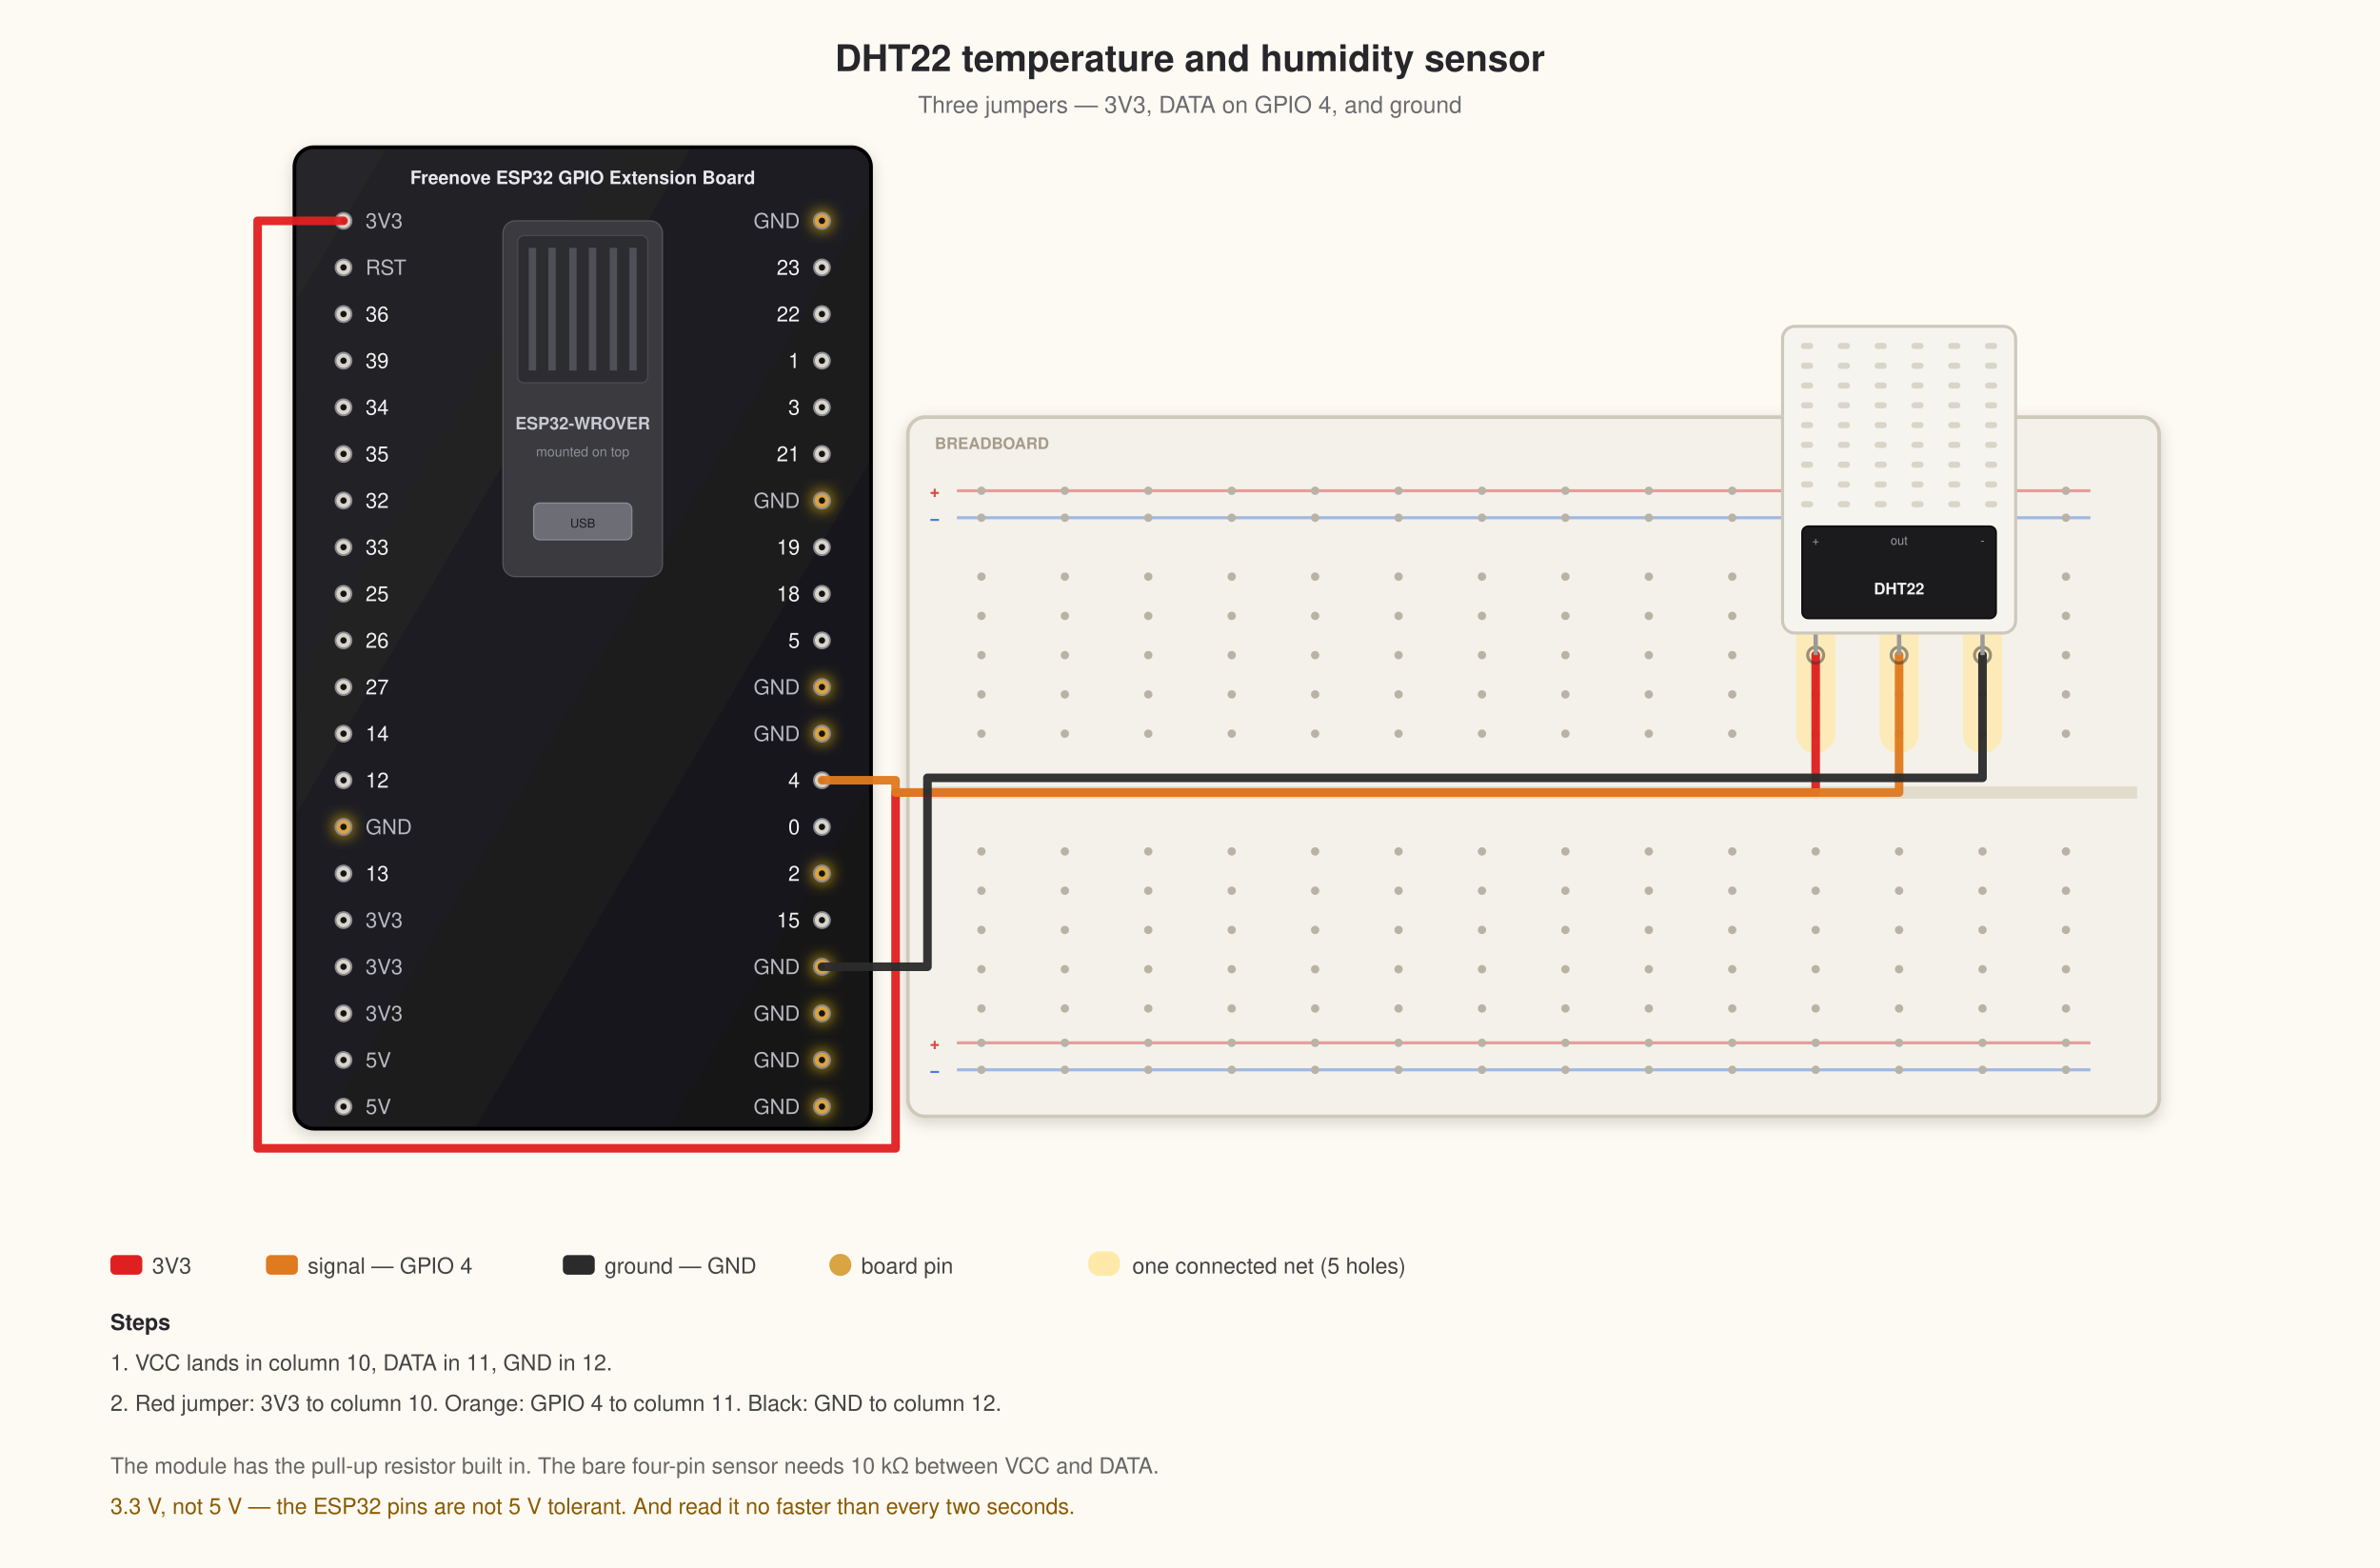
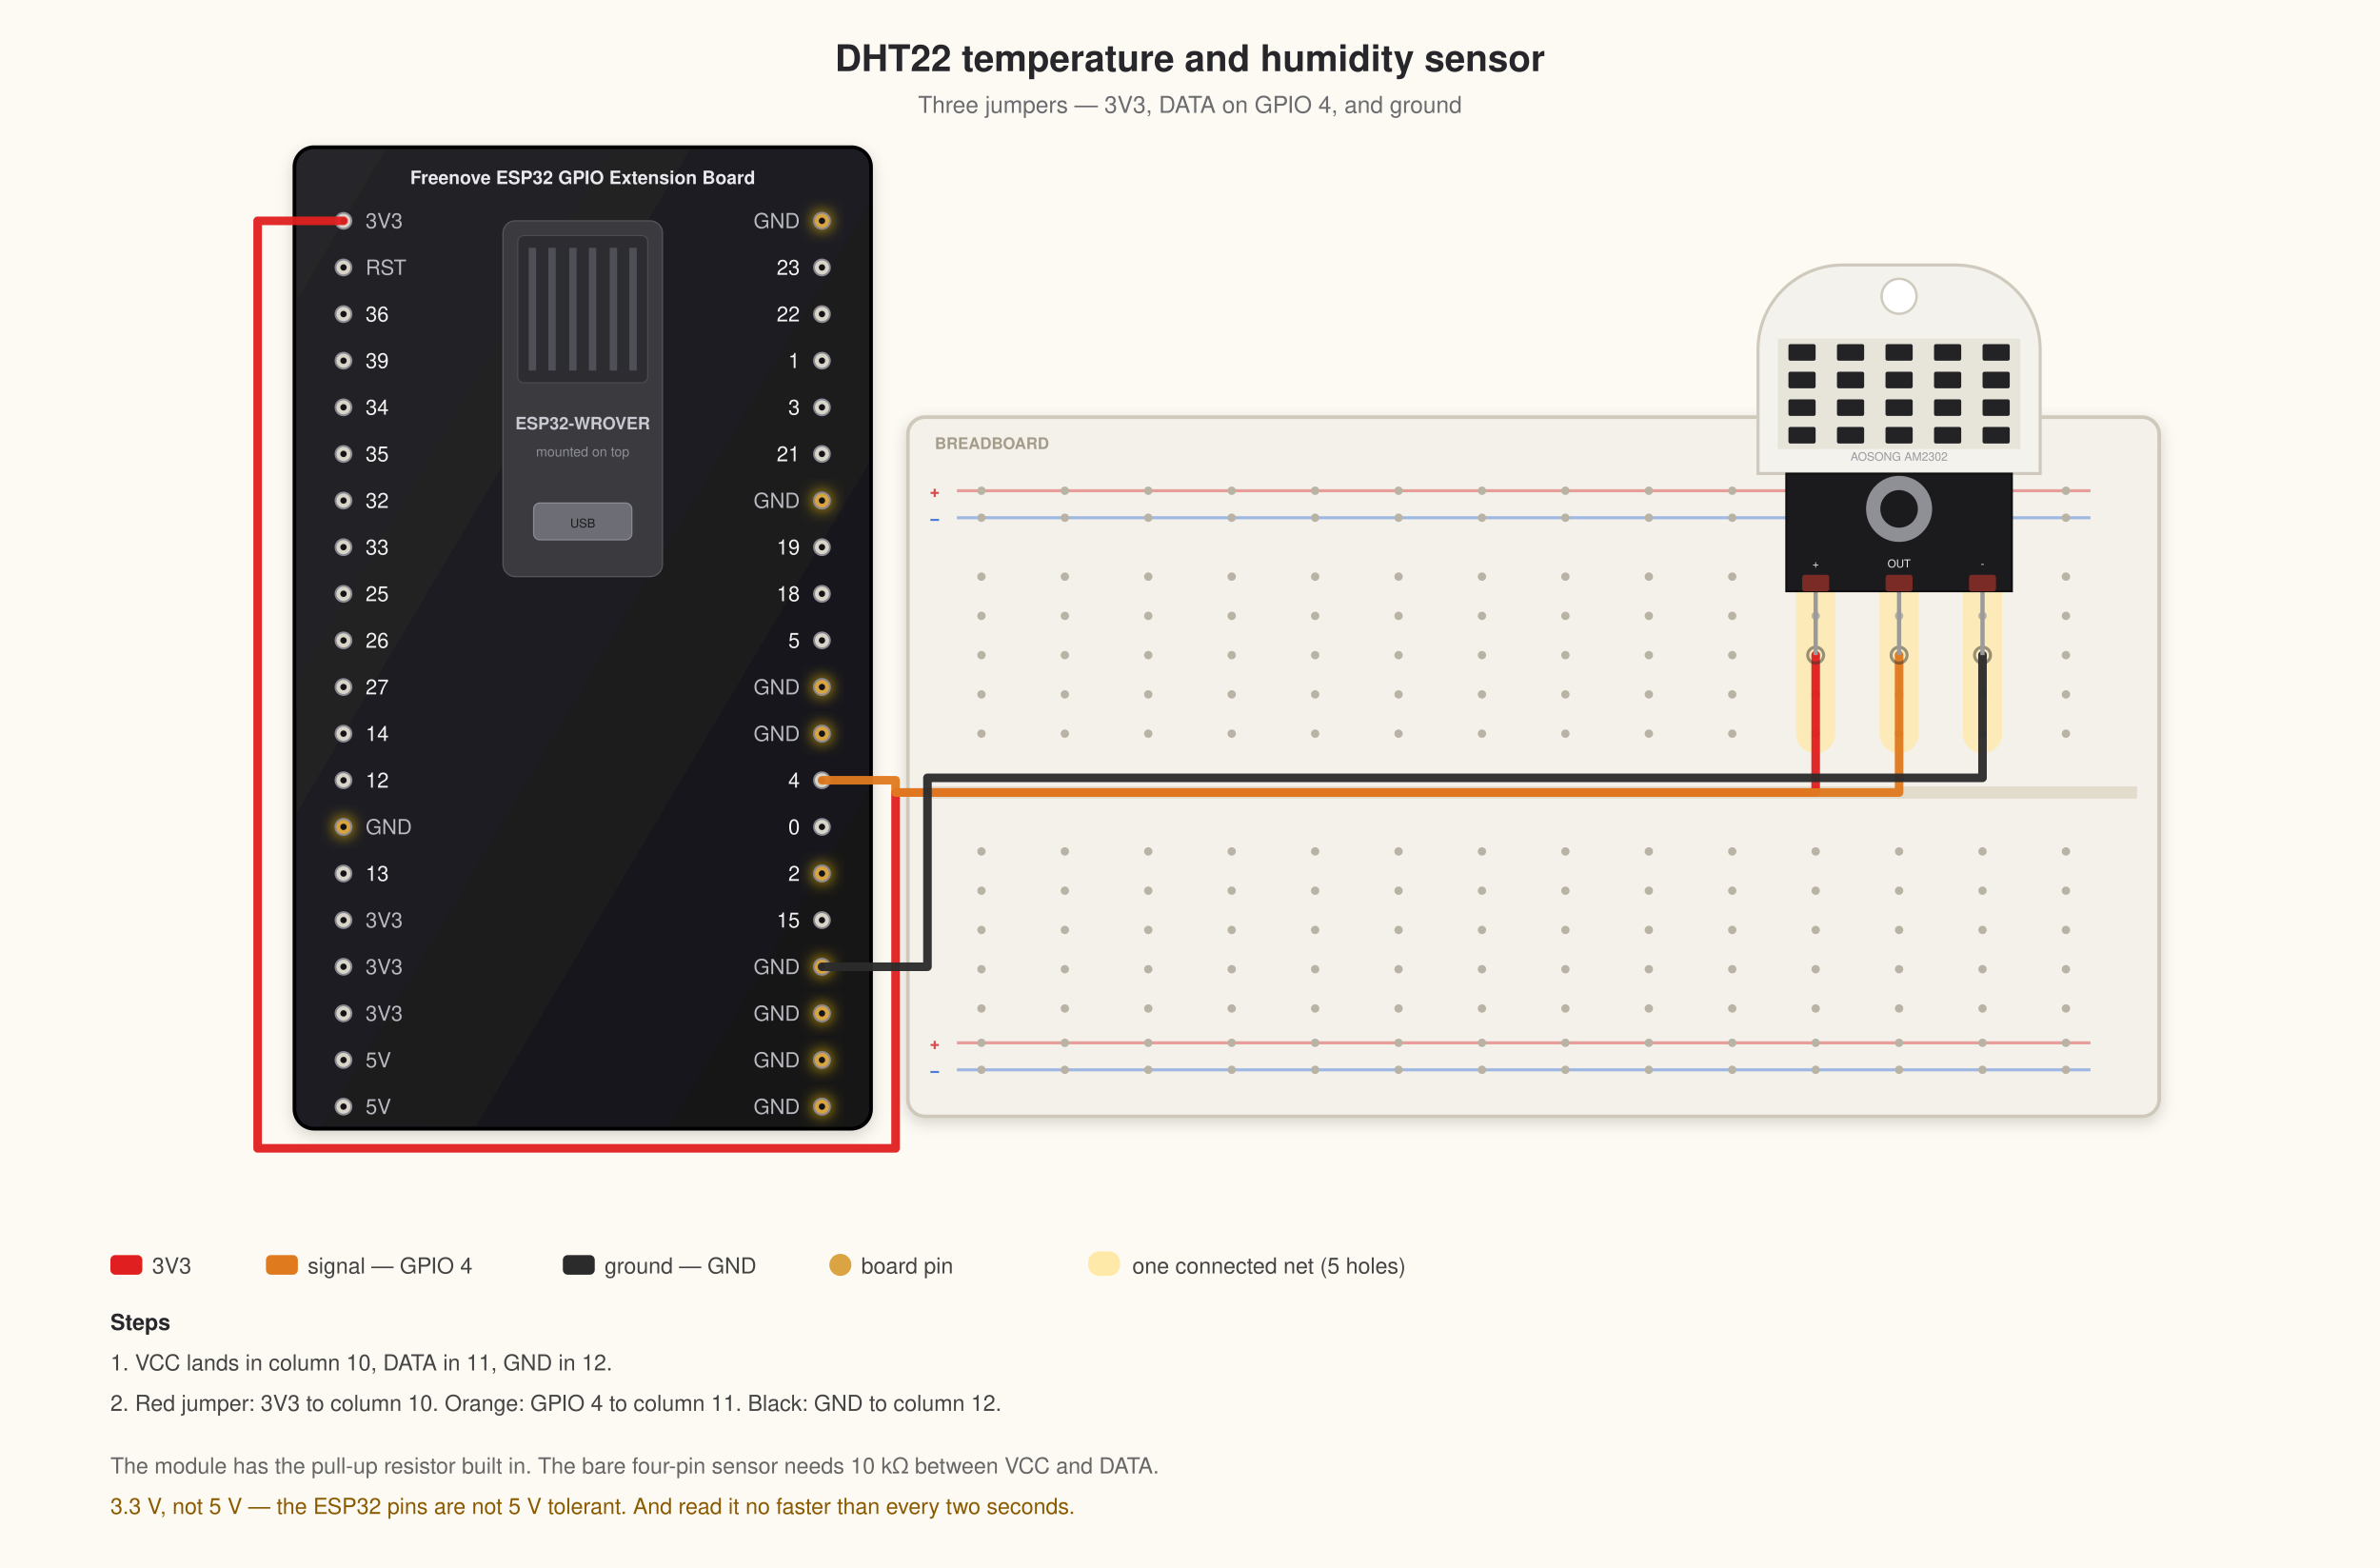
<svg xmlns="http://www.w3.org/2000/svg" width="1940" height="1278" viewBox="0 0 1940 1278" font-family="Helvetica Neue, Helvetica, Arial, sans-serif">
  <defs>
    <filter id="sh" x="-20%" y="-20%" width="140%" height="140%">
      <feDropShadow dx="0" dy="4" stdDeviation="6" flood-color="#000" flood-opacity="0.16" />
    </filter>
    <filter id="glow" x="-90%" y="-90%" width="280%" height="280%">
      <feDropShadow dx="0" dy="0" stdDeviation="6" flood-color="#ffcc00" flood-opacity="0.95" />
    </filter>
    <linearGradient id="pcbg" x1="0" y1="0" x2="1" y2="1">
      <stop offset="0" stop-color="#26262a" />
      <stop offset="1" stop-color="#131316" />
    </linearGradient>
  </defs>
  <rect width="1940" height="1278" fill="#fdfaf3" />
  <text x="970.0" y="58" font-size="30" font-weight="700" fill="#26262b" text-anchor="middle">DHT22 temperature and humidity sensor</text>
  <text x="970.0" y="92" font-size="19" fill="#6b6b70" text-anchor="middle">Three jumpers — 3V3, DATA on GPIO 4, and ground</text>
  <rect x="240" y="120" width="470" height="800" rx="16" fill="url(#pcbg)" stroke="#000" stroke-width="3" filter="url(#sh)" />
  <text x="475.0" y="150" font-size="15" font-weight="700" fill="#e8e8ee" text-anchor="middle">Freenove ESP32 GPIO Extension Board</text>
  <rect x="410" y="180" width="130" height="290" rx="10" fill="#3a3a3f" stroke="#55555c" />
  <rect x="422" y="192" width="106" height="120" rx="5" fill="#2c2c31" stroke="#4a4a52" />
  <path d="M434 202 v100" stroke="#4f4f58" stroke-width="6" />
  <path d="M450 202 v100" stroke="#4f4f58" stroke-width="6" />
  <path d="M467 202 v100" stroke="#4f4f58" stroke-width="6" />
  <path d="M483 202 v100" stroke="#4f4f58" stroke-width="6" />
  <path d="M500 202 v100" stroke="#4f4f58" stroke-width="6" />
  <path d="M516 202 v100" stroke="#4f4f58" stroke-width="6" />
  <text x="475.0" y="350" font-size="14" font-weight="700" fill="#c9c9d1" text-anchor="middle">ESP32-WROVER</text>
  <text x="475.0" y="372" font-size="11" fill="#8d8d97" text-anchor="middle">mounted on top</text>
  <rect x="435.0" y="410" width="80" height="30" rx="5" fill="#6d6d76" stroke="#8a8a94" />
  <text x="475.0" y="430" font-size="10" fill="#1b1b1d" text-anchor="middle">USB</text>
  <circle cx="280" cy="180" r="6.5" fill="#d9d4c8" stroke="#8a8a94" stroke-width="1.5" />
  <circle cx="280" cy="180" r="2.6" fill="#141418" />
  <text x="298" y="186" font-size="17" fill="#b9b9c2" text-anchor="start">3V3</text>
  <circle cx="280" cy="218" r="6.5" fill="#d9d4c8" stroke="#8a8a94" stroke-width="1.5" />
  <circle cx="280" cy="218" r="2.6" fill="#141418" />
  <text x="298" y="224" font-size="17" fill="#b9b9c2" text-anchor="start">RST</text>
  <circle cx="280" cy="256" r="6.5" fill="#d9d4c8" stroke="#8a8a94" stroke-width="1.5" />
  <circle cx="280" cy="256" r="2.6" fill="#141418" />
  <text x="298" y="262" font-size="17" fill="#f2f2f2" text-anchor="start">36</text>
  <circle cx="280" cy="294" r="6.5" fill="#d9d4c8" stroke="#8a8a94" stroke-width="1.5" />
  <circle cx="280" cy="294" r="2.6" fill="#141418" />
  <text x="298" y="300" font-size="17" fill="#f2f2f2" text-anchor="start">39</text>
  <circle cx="280" cy="332" r="6.5" fill="#d9d4c8" stroke="#8a8a94" stroke-width="1.5" />
  <circle cx="280" cy="332" r="2.6" fill="#141418" />
  <text x="298" y="338" font-size="17" fill="#f2f2f2" text-anchor="start">34</text>
  <circle cx="280" cy="370" r="6.5" fill="#d9d4c8" stroke="#8a8a94" stroke-width="1.5" />
  <circle cx="280" cy="370" r="2.6" fill="#141418" />
  <text x="298" y="376" font-size="17" fill="#f2f2f2" text-anchor="start">35</text>
  <circle cx="280" cy="408" r="6.5" fill="#d9d4c8" stroke="#8a8a94" stroke-width="1.5" />
  <circle cx="280" cy="408" r="2.6" fill="#141418" />
  <text x="298" y="414" font-size="17" fill="#f2f2f2" text-anchor="start">32</text>
  <circle cx="280" cy="446" r="6.5" fill="#d9d4c8" stroke="#8a8a94" stroke-width="1.5" />
  <circle cx="280" cy="446" r="2.6" fill="#141418" />
  <text x="298" y="452" font-size="17" fill="#f2f2f2" text-anchor="start">33</text>
  <circle cx="280" cy="484" r="6.5" fill="#d9d4c8" stroke="#8a8a94" stroke-width="1.5" />
  <circle cx="280" cy="484" r="2.6" fill="#141418" />
  <text x="298" y="490" font-size="17" fill="#f2f2f2" text-anchor="start">25</text>
  <circle cx="280" cy="522" r="6.5" fill="#d9d4c8" stroke="#8a8a94" stroke-width="1.5" />
  <circle cx="280" cy="522" r="2.6" fill="#141418" />
  <text x="298" y="528" font-size="17" fill="#f2f2f2" text-anchor="start">26</text>
  <circle cx="280" cy="560" r="6.5" fill="#d9d4c8" stroke="#8a8a94" stroke-width="1.5" />
  <circle cx="280" cy="560" r="2.6" fill="#141418" />
  <text x="298" y="566" font-size="17" fill="#f2f2f2" text-anchor="start">27</text>
  <circle cx="280" cy="598" r="6.5" fill="#d9d4c8" stroke="#8a8a94" stroke-width="1.5" />
  <circle cx="280" cy="598" r="2.6" fill="#141418" />
  <text x="298" y="604" font-size="17" fill="#f2f2f2" text-anchor="start">14</text>
  <circle cx="280" cy="636" r="6.5" fill="#d9d4c8" stroke="#8a8a94" stroke-width="1.5" />
  <circle cx="280" cy="636" r="2.6" fill="#141418" />
  <text x="298" y="642" font-size="17" fill="#f2f2f2" text-anchor="start">12</text>
  <circle cx="280" cy="674" r="6.5" fill="#d9a441" stroke="#8a8a94" stroke-width="1.5" filter="url(#glow)" />
  <circle cx="280" cy="674" r="2.6" fill="#141418" />
  <text x="298" y="680" font-size="17" fill="#b9b9c2" text-anchor="start">GND</text>
  <circle cx="280" cy="712" r="6.5" fill="#d9d4c8" stroke="#8a8a94" stroke-width="1.5" />
  <circle cx="280" cy="712" r="2.6" fill="#141418" />
  <text x="298" y="718" font-size="17" fill="#f2f2f2" text-anchor="start">13</text>
  <circle cx="280" cy="750" r="6.5" fill="#d9d4c8" stroke="#8a8a94" stroke-width="1.5" />
  <circle cx="280" cy="750" r="2.6" fill="#141418" />
  <text x="298" y="756" font-size="17" fill="#b9b9c2" text-anchor="start">3V3</text>
  <circle cx="280" cy="788" r="6.5" fill="#d9d4c8" stroke="#8a8a94" stroke-width="1.5" />
  <circle cx="280" cy="788" r="2.6" fill="#141418" />
  <text x="298" y="794" font-size="17" fill="#b9b9c2" text-anchor="start">3V3</text>
  <circle cx="280" cy="826" r="6.5" fill="#d9d4c8" stroke="#8a8a94" stroke-width="1.5" />
  <circle cx="280" cy="826" r="2.6" fill="#141418" />
  <text x="298" y="832" font-size="17" fill="#b9b9c2" text-anchor="start">3V3</text>
  <circle cx="280" cy="864" r="6.5" fill="#d9d4c8" stroke="#8a8a94" stroke-width="1.5" />
  <circle cx="280" cy="864" r="2.6" fill="#141418" />
  <text x="298" y="870" font-size="17" fill="#b9b9c2" text-anchor="start">5V</text>
  <circle cx="280" cy="902" r="6.5" fill="#d9d4c8" stroke="#8a8a94" stroke-width="1.5" />
  <circle cx="280" cy="902" r="2.6" fill="#141418" />
  <text x="298" y="908" font-size="17" fill="#b9b9c2" text-anchor="start">5V</text>
  <circle cx="670" cy="180" r="6.5" fill="#d9a441" stroke="#8a8a94" stroke-width="1.5" filter="url(#glow)" />
  <circle cx="670" cy="180" r="2.6" fill="#141418" />
  <text x="652" y="186" font-size="17" fill="#b9b9c2" text-anchor="end">GND</text>
  <circle cx="670" cy="218" r="6.5" fill="#d9d4c8" stroke="#8a8a94" stroke-width="1.5" />
  <circle cx="670" cy="218" r="2.6" fill="#141418" />
  <text x="652" y="224" font-size="17" fill="#f2f2f2" text-anchor="end">23</text>
  <circle cx="670" cy="256" r="6.5" fill="#d9d4c8" stroke="#8a8a94" stroke-width="1.5" />
  <circle cx="670" cy="256" r="2.6" fill="#141418" />
  <text x="652" y="262" font-size="17" fill="#f2f2f2" text-anchor="end">22</text>
  <circle cx="670" cy="294" r="6.5" fill="#d9d4c8" stroke="#8a8a94" stroke-width="1.5" />
  <circle cx="670" cy="294" r="2.6" fill="#141418" />
  <text x="652" y="300" font-size="17" fill="#f2f2f2" text-anchor="end">1</text>
  <circle cx="670" cy="332" r="6.5" fill="#d9d4c8" stroke="#8a8a94" stroke-width="1.5" />
  <circle cx="670" cy="332" r="2.6" fill="#141418" />
  <text x="652" y="338" font-size="17" fill="#f2f2f2" text-anchor="end">3</text>
  <circle cx="670" cy="370" r="6.5" fill="#d9d4c8" stroke="#8a8a94" stroke-width="1.5" />
  <circle cx="670" cy="370" r="2.6" fill="#141418" />
  <text x="652" y="376" font-size="17" fill="#f2f2f2" text-anchor="end">21</text>
  <circle cx="670" cy="408" r="6.5" fill="#d9a441" stroke="#8a8a94" stroke-width="1.5" filter="url(#glow)" />
  <circle cx="670" cy="408" r="2.6" fill="#141418" />
  <text x="652" y="414" font-size="17" fill="#b9b9c2" text-anchor="end">GND</text>
  <circle cx="670" cy="446" r="6.5" fill="#d9d4c8" stroke="#8a8a94" stroke-width="1.5" />
  <circle cx="670" cy="446" r="2.6" fill="#141418" />
  <text x="652" y="452" font-size="17" fill="#f2f2f2" text-anchor="end">19</text>
  <circle cx="670" cy="484" r="6.5" fill="#d9d4c8" stroke="#8a8a94" stroke-width="1.5" />
  <circle cx="670" cy="484" r="2.6" fill="#141418" />
  <text x="652" y="490" font-size="17" fill="#f2f2f2" text-anchor="end">18</text>
  <circle cx="670" cy="522" r="6.5" fill="#d9d4c8" stroke="#8a8a94" stroke-width="1.5" />
  <circle cx="670" cy="522" r="2.6" fill="#141418" />
  <text x="652" y="528" font-size="17" fill="#f2f2f2" text-anchor="end">5</text>
  <circle cx="670" cy="560" r="6.5" fill="#d9a441" stroke="#8a8a94" stroke-width="1.5" filter="url(#glow)" />
  <circle cx="670" cy="560" r="2.6" fill="#141418" />
  <text x="652" y="566" font-size="17" fill="#b9b9c2" text-anchor="end">GND</text>
  <circle cx="670" cy="598" r="6.5" fill="#d9a441" stroke="#8a8a94" stroke-width="1.5" filter="url(#glow)" />
  <circle cx="670" cy="598" r="2.6" fill="#141418" />
  <text x="652" y="604" font-size="17" fill="#b9b9c2" text-anchor="end">GND</text>
  <circle cx="670" cy="636" r="6.5" fill="#d9d4c8" stroke="#8a8a94" stroke-width="1.5" />
  <circle cx="670" cy="636" r="2.6" fill="#141418" />
  <text x="652" y="642" font-size="17" fill="#f2f2f2" text-anchor="end">4</text>
  <circle cx="670" cy="674" r="6.5" fill="#d9d4c8" stroke="#8a8a94" stroke-width="1.5" />
  <circle cx="670" cy="674" r="2.6" fill="#141418" />
  <text x="652" y="680" font-size="17" fill="#f2f2f2" text-anchor="end">0</text>
  <circle cx="670" cy="712" r="6.5" fill="#d9a441" stroke="#8a8a94" stroke-width="1.5" filter="url(#glow)" />
  <circle cx="670" cy="712" r="2.6" fill="#141418" />
  <text x="652" y="718" font-size="17" fill="#f2f2f2" text-anchor="end">2</text>
  <circle cx="670" cy="750" r="6.5" fill="#d9d4c8" stroke="#8a8a94" stroke-width="1.5" />
  <circle cx="670" cy="750" r="2.6" fill="#141418" />
  <text x="652" y="756" font-size="17" fill="#f2f2f2" text-anchor="end">15</text>
  <circle cx="670" cy="788" r="6.5" fill="#d9a441" stroke="#8a8a94" stroke-width="1.5" filter="url(#glow)" />
  <circle cx="670" cy="788" r="2.6" fill="#141418" />
  <text x="652" y="794" font-size="17" fill="#b9b9c2" text-anchor="end">GND</text>
  <circle cx="670" cy="826" r="6.5" fill="#d9a441" stroke="#8a8a94" stroke-width="1.5" filter="url(#glow)" />
  <circle cx="670" cy="826" r="2.6" fill="#141418" />
  <text x="652" y="832" font-size="17" fill="#b9b9c2" text-anchor="end">GND</text>
  <circle cx="670" cy="864" r="6.5" fill="#d9a441" stroke="#8a8a94" stroke-width="1.5" filter="url(#glow)" />
  <circle cx="670" cy="864" r="2.6" fill="#141418" />
  <text x="652" y="870" font-size="17" fill="#b9b9c2" text-anchor="end">GND</text>
  <circle cx="670" cy="902" r="6.5" fill="#d9a441" stroke="#8a8a94" stroke-width="1.5" filter="url(#glow)" />
  <circle cx="670" cy="902" r="2.6" fill="#141418" />
  <text x="652" y="908" font-size="17" fill="#b9b9c2" text-anchor="end">GND</text>
  <rect x="740" y="340" width="1020" height="570" rx="14" fill="#f4f1ea" stroke="#cfc9bb" stroke-width="3" filter="url(#sh)" />
  <text x="762" y="366" font-size="13" font-weight="700" fill="#a49c8a">BREADBOARD</text>
  <line x1="758" y1="646" x2="1742" y2="646" stroke="#e2dccd" stroke-width="10" />
  <line x1="780" y1="400" x2="1704" y2="400" stroke="#d94a4a" stroke-width="2.5" opacity="0.5" />
  <text x="766" y="405" font-size="14" font-weight="700" fill="#d94a4a" text-anchor="end">+</text>
  <circle cx="800" cy="400" r="3.4" fill="#b9b3a6" />
  <circle cx="868" cy="400" r="3.4" fill="#b9b3a6" />
  <circle cx="936" cy="400" r="3.4" fill="#b9b3a6" />
  <circle cx="1004" cy="400" r="3.4" fill="#b9b3a6" />
  <circle cx="1072" cy="400" r="3.4" fill="#b9b3a6" />
  <circle cx="1140" cy="400" r="3.4" fill="#b9b3a6" />
  <circle cx="1208" cy="400" r="3.4" fill="#b9b3a6" />
  <circle cx="1276" cy="400" r="3.4" fill="#b9b3a6" />
  <circle cx="1344" cy="400" r="3.4" fill="#b9b3a6" />
  <circle cx="1412" cy="400" r="3.4" fill="#b9b3a6" />
  <circle cx="1480" cy="400" r="3.4" fill="#b9b3a6" />
  <circle cx="1548" cy="400" r="3.4" fill="#b9b3a6" />
  <circle cx="1616" cy="400" r="3.4" fill="#b9b3a6" />
  <circle cx="1684" cy="400" r="3.4" fill="#b9b3a6" />
  <line x1="780" y1="422" x2="1704" y2="422" stroke="#4a7fd9" stroke-width="2.5" opacity="0.5" />
  <text x="766" y="427" font-size="14" font-weight="700" fill="#4a7fd9" text-anchor="end">−</text>
  <circle cx="800" cy="422" r="3.4" fill="#b9b3a6" />
  <circle cx="868" cy="422" r="3.4" fill="#b9b3a6" />
  <circle cx="936" cy="422" r="3.4" fill="#b9b3a6" />
  <circle cx="1004" cy="422" r="3.4" fill="#b9b3a6" />
  <circle cx="1072" cy="422" r="3.4" fill="#b9b3a6" />
  <circle cx="1140" cy="422" r="3.4" fill="#b9b3a6" />
  <circle cx="1208" cy="422" r="3.4" fill="#b9b3a6" />
  <circle cx="1276" cy="422" r="3.4" fill="#b9b3a6" />
  <circle cx="1344" cy="422" r="3.4" fill="#b9b3a6" />
  <circle cx="1412" cy="422" r="3.4" fill="#b9b3a6" />
  <circle cx="1480" cy="422" r="3.4" fill="#b9b3a6" />
  <circle cx="1548" cy="422" r="3.4" fill="#b9b3a6" />
  <circle cx="1616" cy="422" r="3.4" fill="#b9b3a6" />
  <circle cx="1684" cy="422" r="3.4" fill="#b9b3a6" />
  <line x1="780" y1="850" x2="1704" y2="850" stroke="#d94a4a" stroke-width="2.5" opacity="0.5" />
  <text x="766" y="855" font-size="14" font-weight="700" fill="#d94a4a" text-anchor="end">+</text>
  <circle cx="800" cy="850" r="3.4" fill="#b9b3a6" />
  <circle cx="868" cy="850" r="3.4" fill="#b9b3a6" />
  <circle cx="936" cy="850" r="3.4" fill="#b9b3a6" />
  <circle cx="1004" cy="850" r="3.4" fill="#b9b3a6" />
  <circle cx="1072" cy="850" r="3.4" fill="#b9b3a6" />
  <circle cx="1140" cy="850" r="3.4" fill="#b9b3a6" />
  <circle cx="1208" cy="850" r="3.4" fill="#b9b3a6" />
  <circle cx="1276" cy="850" r="3.4" fill="#b9b3a6" />
  <circle cx="1344" cy="850" r="3.4" fill="#b9b3a6" />
  <circle cx="1412" cy="850" r="3.4" fill="#b9b3a6" />
  <circle cx="1480" cy="850" r="3.4" fill="#b9b3a6" />
  <circle cx="1548" cy="850" r="3.4" fill="#b9b3a6" />
  <circle cx="1616" cy="850" r="3.4" fill="#b9b3a6" />
  <circle cx="1684" cy="850" r="3.4" fill="#b9b3a6" />
  <line x1="780" y1="872" x2="1704" y2="872" stroke="#4a7fd9" stroke-width="2.5" opacity="0.5" />
  <text x="766" y="877" font-size="14" font-weight="700" fill="#4a7fd9" text-anchor="end">−</text>
  <circle cx="800" cy="872" r="3.4" fill="#b9b3a6" />
  <circle cx="868" cy="872" r="3.4" fill="#b9b3a6" />
  <circle cx="936" cy="872" r="3.4" fill="#b9b3a6" />
  <circle cx="1004" cy="872" r="3.4" fill="#b9b3a6" />
  <circle cx="1072" cy="872" r="3.4" fill="#b9b3a6" />
  <circle cx="1140" cy="872" r="3.4" fill="#b9b3a6" />
  <circle cx="1208" cy="872" r="3.4" fill="#b9b3a6" />
  <circle cx="1276" cy="872" r="3.4" fill="#b9b3a6" />
  <circle cx="1344" cy="872" r="3.4" fill="#b9b3a6" />
  <circle cx="1412" cy="872" r="3.4" fill="#b9b3a6" />
  <circle cx="1480" cy="872" r="3.4" fill="#b9b3a6" />
  <circle cx="1548" cy="872" r="3.4" fill="#b9b3a6" />
  <circle cx="1616" cy="872" r="3.4" fill="#b9b3a6" />
  <circle cx="1684" cy="872" r="3.4" fill="#b9b3a6" />
  <circle cx="800" cy="470" r="3.4" fill="#b9b3a6" />
  <circle cx="868" cy="470" r="3.4" fill="#b9b3a6" />
  <circle cx="936" cy="470" r="3.4" fill="#b9b3a6" />
  <circle cx="1004" cy="470" r="3.4" fill="#b9b3a6" />
  <circle cx="1072" cy="470" r="3.4" fill="#b9b3a6" />
  <circle cx="1140" cy="470" r="3.4" fill="#b9b3a6" />
  <circle cx="1208" cy="470" r="3.4" fill="#b9b3a6" />
  <circle cx="1276" cy="470" r="3.4" fill="#b9b3a6" />
  <circle cx="1344" cy="470" r="3.4" fill="#b9b3a6" />
  <circle cx="1412" cy="470" r="3.4" fill="#b9b3a6" />
  <circle cx="1480" cy="470" r="3.4" fill="#b9b3a6" />
  <circle cx="1548" cy="470" r="3.4" fill="#b9b3a6" />
  <circle cx="1616" cy="470" r="3.4" fill="#b9b3a6" />
  <circle cx="1684" cy="470" r="3.4" fill="#b9b3a6" />
  <circle cx="800" cy="502" r="3.4" fill="#b9b3a6" />
  <circle cx="868" cy="502" r="3.4" fill="#b9b3a6" />
  <circle cx="936" cy="502" r="3.4" fill="#b9b3a6" />
  <circle cx="1004" cy="502" r="3.4" fill="#b9b3a6" />
  <circle cx="1072" cy="502" r="3.4" fill="#b9b3a6" />
  <circle cx="1140" cy="502" r="3.4" fill="#b9b3a6" />
  <circle cx="1208" cy="502" r="3.4" fill="#b9b3a6" />
  <circle cx="1276" cy="502" r="3.4" fill="#b9b3a6" />
  <circle cx="1344" cy="502" r="3.4" fill="#b9b3a6" />
  <circle cx="1412" cy="502" r="3.4" fill="#b9b3a6" />
  <circle cx="1480" cy="502" r="3.4" fill="#b9b3a6" />
  <circle cx="1548" cy="502" r="3.4" fill="#b9b3a6" />
  <circle cx="1616" cy="502" r="3.4" fill="#b9b3a6" />
  <circle cx="1684" cy="502" r="3.4" fill="#b9b3a6" />
  <circle cx="800" cy="534" r="3.4" fill="#b9b3a6" />
  <circle cx="868" cy="534" r="3.4" fill="#b9b3a6" />
  <circle cx="936" cy="534" r="3.4" fill="#b9b3a6" />
  <circle cx="1004" cy="534" r="3.4" fill="#b9b3a6" />
  <circle cx="1072" cy="534" r="3.4" fill="#b9b3a6" />
  <circle cx="1140" cy="534" r="3.4" fill="#b9b3a6" />
  <circle cx="1208" cy="534" r="3.4" fill="#b9b3a6" />
  <circle cx="1276" cy="534" r="3.4" fill="#b9b3a6" />
  <circle cx="1344" cy="534" r="3.4" fill="#b9b3a6" />
  <circle cx="1412" cy="534" r="3.4" fill="#b9b3a6" />
  <circle cx="1480" cy="534" r="3.4" fill="#b9b3a6" />
  <circle cx="1548" cy="534" r="3.4" fill="#b9b3a6" />
  <circle cx="1616" cy="534" r="3.4" fill="#b9b3a6" />
  <circle cx="1684" cy="534" r="3.4" fill="#b9b3a6" />
  <circle cx="800" cy="566" r="3.4" fill="#b9b3a6" />
  <circle cx="868" cy="566" r="3.4" fill="#b9b3a6" />
  <circle cx="936" cy="566" r="3.4" fill="#b9b3a6" />
  <circle cx="1004" cy="566" r="3.4" fill="#b9b3a6" />
  <circle cx="1072" cy="566" r="3.4" fill="#b9b3a6" />
  <circle cx="1140" cy="566" r="3.4" fill="#b9b3a6" />
  <circle cx="1208" cy="566" r="3.4" fill="#b9b3a6" />
  <circle cx="1276" cy="566" r="3.4" fill="#b9b3a6" />
  <circle cx="1344" cy="566" r="3.4" fill="#b9b3a6" />
  <circle cx="1412" cy="566" r="3.4" fill="#b9b3a6" />
  <circle cx="1480" cy="566" r="3.4" fill="#b9b3a6" />
  <circle cx="1548" cy="566" r="3.4" fill="#b9b3a6" />
  <circle cx="1616" cy="566" r="3.4" fill="#b9b3a6" />
  <circle cx="1684" cy="566" r="3.4" fill="#b9b3a6" />
  <circle cx="800" cy="598" r="3.4" fill="#b9b3a6" />
  <circle cx="868" cy="598" r="3.4" fill="#b9b3a6" />
  <circle cx="936" cy="598" r="3.4" fill="#b9b3a6" />
  <circle cx="1004" cy="598" r="3.4" fill="#b9b3a6" />
  <circle cx="1072" cy="598" r="3.4" fill="#b9b3a6" />
  <circle cx="1140" cy="598" r="3.4" fill="#b9b3a6" />
  <circle cx="1208" cy="598" r="3.4" fill="#b9b3a6" />
  <circle cx="1276" cy="598" r="3.4" fill="#b9b3a6" />
  <circle cx="1344" cy="598" r="3.4" fill="#b9b3a6" />
  <circle cx="1412" cy="598" r="3.4" fill="#b9b3a6" />
  <circle cx="1480" cy="598" r="3.4" fill="#b9b3a6" />
  <circle cx="1548" cy="598" r="3.4" fill="#b9b3a6" />
  <circle cx="1616" cy="598" r="3.4" fill="#b9b3a6" />
  <circle cx="1684" cy="598" r="3.4" fill="#b9b3a6" />
  <circle cx="800" cy="694" r="3.4" fill="#b9b3a6" />
  <circle cx="868" cy="694" r="3.4" fill="#b9b3a6" />
  <circle cx="936" cy="694" r="3.4" fill="#b9b3a6" />
  <circle cx="1004" cy="694" r="3.4" fill="#b9b3a6" />
  <circle cx="1072" cy="694" r="3.4" fill="#b9b3a6" />
  <circle cx="1140" cy="694" r="3.4" fill="#b9b3a6" />
  <circle cx="1208" cy="694" r="3.4" fill="#b9b3a6" />
  <circle cx="1276" cy="694" r="3.4" fill="#b9b3a6" />
  <circle cx="1344" cy="694" r="3.4" fill="#b9b3a6" />
  <circle cx="1412" cy="694" r="3.4" fill="#b9b3a6" />
  <circle cx="1480" cy="694" r="3.4" fill="#b9b3a6" />
  <circle cx="1548" cy="694" r="3.4" fill="#b9b3a6" />
  <circle cx="1616" cy="694" r="3.4" fill="#b9b3a6" />
  <circle cx="1684" cy="694" r="3.4" fill="#b9b3a6" />
  <circle cx="800" cy="726" r="3.4" fill="#b9b3a6" />
  <circle cx="868" cy="726" r="3.4" fill="#b9b3a6" />
  <circle cx="936" cy="726" r="3.4" fill="#b9b3a6" />
  <circle cx="1004" cy="726" r="3.4" fill="#b9b3a6" />
  <circle cx="1072" cy="726" r="3.4" fill="#b9b3a6" />
  <circle cx="1140" cy="726" r="3.4" fill="#b9b3a6" />
  <circle cx="1208" cy="726" r="3.4" fill="#b9b3a6" />
  <circle cx="1276" cy="726" r="3.4" fill="#b9b3a6" />
  <circle cx="1344" cy="726" r="3.4" fill="#b9b3a6" />
  <circle cx="1412" cy="726" r="3.4" fill="#b9b3a6" />
  <circle cx="1480" cy="726" r="3.4" fill="#b9b3a6" />
  <circle cx="1548" cy="726" r="3.4" fill="#b9b3a6" />
  <circle cx="1616" cy="726" r="3.4" fill="#b9b3a6" />
  <circle cx="1684" cy="726" r="3.4" fill="#b9b3a6" />
  <circle cx="800" cy="758" r="3.4" fill="#b9b3a6" />
  <circle cx="868" cy="758" r="3.4" fill="#b9b3a6" />
  <circle cx="936" cy="758" r="3.4" fill="#b9b3a6" />
  <circle cx="1004" cy="758" r="3.4" fill="#b9b3a6" />
  <circle cx="1072" cy="758" r="3.4" fill="#b9b3a6" />
  <circle cx="1140" cy="758" r="3.4" fill="#b9b3a6" />
  <circle cx="1208" cy="758" r="3.4" fill="#b9b3a6" />
  <circle cx="1276" cy="758" r="3.4" fill="#b9b3a6" />
  <circle cx="1344" cy="758" r="3.4" fill="#b9b3a6" />
  <circle cx="1412" cy="758" r="3.4" fill="#b9b3a6" />
  <circle cx="1480" cy="758" r="3.4" fill="#b9b3a6" />
  <circle cx="1548" cy="758" r="3.4" fill="#b9b3a6" />
  <circle cx="1616" cy="758" r="3.4" fill="#b9b3a6" />
  <circle cx="1684" cy="758" r="3.4" fill="#b9b3a6" />
  <circle cx="800" cy="790" r="3.4" fill="#b9b3a6" />
  <circle cx="868" cy="790" r="3.4" fill="#b9b3a6" />
  <circle cx="936" cy="790" r="3.4" fill="#b9b3a6" />
  <circle cx="1004" cy="790" r="3.4" fill="#b9b3a6" />
  <circle cx="1072" cy="790" r="3.4" fill="#b9b3a6" />
  <circle cx="1140" cy="790" r="3.4" fill="#b9b3a6" />
  <circle cx="1208" cy="790" r="3.4" fill="#b9b3a6" />
  <circle cx="1276" cy="790" r="3.4" fill="#b9b3a6" />
  <circle cx="1344" cy="790" r="3.4" fill="#b9b3a6" />
  <circle cx="1412" cy="790" r="3.4" fill="#b9b3a6" />
  <circle cx="1480" cy="790" r="3.4" fill="#b9b3a6" />
  <circle cx="1548" cy="790" r="3.4" fill="#b9b3a6" />
  <circle cx="1616" cy="790" r="3.4" fill="#b9b3a6" />
  <circle cx="1684" cy="790" r="3.4" fill="#b9b3a6" />
  <circle cx="800" cy="822" r="3.4" fill="#b9b3a6" />
  <circle cx="868" cy="822" r="3.4" fill="#b9b3a6" />
  <circle cx="936" cy="822" r="3.4" fill="#b9b3a6" />
  <circle cx="1004" cy="822" r="3.4" fill="#b9b3a6" />
  <circle cx="1072" cy="822" r="3.4" fill="#b9b3a6" />
  <circle cx="1140" cy="822" r="3.4" fill="#b9b3a6" />
  <circle cx="1208" cy="822" r="3.4" fill="#b9b3a6" />
  <circle cx="1276" cy="822" r="3.4" fill="#b9b3a6" />
  <circle cx="1344" cy="822" r="3.4" fill="#b9b3a6" />
  <circle cx="1412" cy="822" r="3.4" fill="#b9b3a6" />
  <circle cx="1480" cy="822" r="3.4" fill="#b9b3a6" />
  <circle cx="1548" cy="822" r="3.4" fill="#b9b3a6" />
  <circle cx="1616" cy="822" r="3.4" fill="#b9b3a6" />
  <circle cx="1684" cy="822" r="3.4" fill="#b9b3a6" />
  <rect x="1464" y="454" width="32" height="160" rx="16" fill="#ffe9a8" opacity="0.75" />
  <circle cx="1480" cy="470" r="3.4" fill="#b9b3a6" />
  <circle cx="1480" cy="502" r="3.4" fill="#b9b3a6" />
  <circle cx="1480" cy="534" r="3.4" fill="#b9b3a6" />
  <circle cx="1480" cy="566" r="3.4" fill="#b9b3a6" />
  <circle cx="1480" cy="598" r="3.4" fill="#b9b3a6" />
  <line x1="1480" y1="470" x2="1480" y2="598" stroke="#e0b64a" stroke-width="2" opacity="0.85" />
  <rect x="1532" y="454" width="32" height="160" rx="16" fill="#ffe9a8" opacity="0.75" />
  <circle cx="1548" cy="470" r="3.4" fill="#b9b3a6" />
  <circle cx="1548" cy="502" r="3.4" fill="#b9b3a6" />
  <circle cx="1548" cy="534" r="3.4" fill="#b9b3a6" />
  <circle cx="1548" cy="566" r="3.4" fill="#b9b3a6" />
  <circle cx="1548" cy="598" r="3.4" fill="#b9b3a6" />
  <line x1="1548" y1="470" x2="1548" y2="598" stroke="#e0b64a" stroke-width="2" opacity="0.85" />
  <rect x="1600" y="454" width="32" height="160" rx="16" fill="#ffe9a8" opacity="0.75" />
  <circle cx="1616" cy="470" r="3.4" fill="#b9b3a6" />
  <circle cx="1616" cy="502" r="3.4" fill="#b9b3a6" />
  <circle cx="1616" cy="534" r="3.4" fill="#b9b3a6" />
  <circle cx="1616" cy="566" r="3.4" fill="#b9b3a6" />
  <circle cx="1616" cy="598" r="3.4" fill="#b9b3a6" />
  <line x1="1616" y1="470" x2="1616" y2="598" stroke="#e0b64a" stroke-width="2" opacity="0.85" />
  <polyline class="wire" data-wire="0" data-colour="red" data-label="3V3" points="1480,534 1480,646 730,646 730,936 210,936 210,180 280,180" fill="none" stroke="#e02020" stroke-width="7" stroke-linejoin="round" stroke-linecap="round" opacity="0.95" />
  <circle cx="1480" cy="534" r="6.5" fill="none" stroke="#333" stroke-width="2.5" opacity="0.5" />
  <polyline class="wire" data-wire="1" data-colour="orange" data-label="signal — GPIO 4" points="1548,534 1548,646 730,646 730,636 670,636" fill="none" stroke="#e07a1f" stroke-width="7" stroke-linejoin="round" stroke-linecap="round" opacity="0.95" />
  <circle cx="1548" cy="534" r="6.5" fill="none" stroke="#333" stroke-width="2.5" opacity="0.5" />
  <polyline class="wire" data-wire="2" data-colour="black" data-label="ground — GND" points="1616,534 1616,634 756,634 756,788 670,788" fill="none" stroke="#2b2b2b" stroke-width="7" stroke-linejoin="round" stroke-linecap="round" opacity="0.95" />
  <circle cx="1616" cy="534" r="6.5" fill="none" stroke="#333" stroke-width="2.5" opacity="0.5" />
-   <line x1="1480" y1="534" x2="1480" y2="516" stroke="#9a9a9a" stroke-width="3.5" />
-   <line x1="1548" y1="534" x2="1548" y2="516" stroke="#9a9a9a" stroke-width="3.5" />
-   <line x1="1616" y1="534" x2="1616" y2="516" stroke="#9a9a9a" stroke-width="3.5" />
-   <rect x="1453.0" y="266" width="190" height="250" rx="10" fill="#f6f4ee" stroke="#cdc8bb" stroke-width="2.5" />
-   <rect x="1468.0" y="279.5" width="10" height="5" rx="2.5" fill="#d9d5c9" />
-   <rect x="1498.0" y="279.5" width="10" height="5" rx="2.5" fill="#d9d5c9" />
-   <rect x="1528.0" y="279.5" width="10" height="5" rx="2.5" fill="#d9d5c9" />
-   <rect x="1558.0" y="279.5" width="10" height="5" rx="2.5" fill="#d9d5c9" />
-   <rect x="1588.0" y="279.5" width="10" height="5" rx="2.5" fill="#d9d5c9" />
-   <rect x="1618.0" y="279.5" width="10" height="5" rx="2.5" fill="#d9d5c9" />
-   <rect x="1468.0" y="295.625" width="10" height="5" rx="2.5" fill="#d9d5c9" />
-   <rect x="1498.0" y="295.625" width="10" height="5" rx="2.5" fill="#d9d5c9" />
-   <rect x="1528.0" y="295.625" width="10" height="5" rx="2.5" fill="#d9d5c9" />
-   <rect x="1558.0" y="295.625" width="10" height="5" rx="2.5" fill="#d9d5c9" />
-   <rect x="1588.0" y="295.625" width="10" height="5" rx="2.5" fill="#d9d5c9" />
-   <rect x="1618.0" y="295.625" width="10" height="5" rx="2.5" fill="#d9d5c9" />
-   <rect x="1468.0" y="311.75" width="10" height="5" rx="2.5" fill="#d9d5c9" />
-   <rect x="1498.0" y="311.75" width="10" height="5" rx="2.5" fill="#d9d5c9" />
-   <rect x="1528.0" y="311.75" width="10" height="5" rx="2.5" fill="#d9d5c9" />
-   <rect x="1558.0" y="311.75" width="10" height="5" rx="2.5" fill="#d9d5c9" />
-   <rect x="1588.0" y="311.75" width="10" height="5" rx="2.5" fill="#d9d5c9" />
-   <rect x="1618.0" y="311.75" width="10" height="5" rx="2.5" fill="#d9d5c9" />
-   <rect x="1468.0" y="327.875" width="10" height="5" rx="2.5" fill="#d9d5c9" />
-   <rect x="1498.0" y="327.875" width="10" height="5" rx="2.5" fill="#d9d5c9" />
-   <rect x="1528.0" y="327.875" width="10" height="5" rx="2.5" fill="#d9d5c9" />
-   <rect x="1558.0" y="327.875" width="10" height="5" rx="2.5" fill="#d9d5c9" />
-   <rect x="1588.0" y="327.875" width="10" height="5" rx="2.5" fill="#d9d5c9" />
-   <rect x="1618.0" y="327.875" width="10" height="5" rx="2.5" fill="#d9d5c9" />
-   <rect x="1468.0" y="344.0" width="10" height="5" rx="2.5" fill="#d9d5c9" />
-   <rect x="1498.0" y="344.0" width="10" height="5" rx="2.5" fill="#d9d5c9" />
-   <rect x="1528.0" y="344.0" width="10" height="5" rx="2.5" fill="#d9d5c9" />
-   <rect x="1558.0" y="344.0" width="10" height="5" rx="2.5" fill="#d9d5c9" />
-   <rect x="1588.0" y="344.0" width="10" height="5" rx="2.5" fill="#d9d5c9" />
-   <rect x="1618.0" y="344.0" width="10" height="5" rx="2.5" fill="#d9d5c9" />
-   <rect x="1468.0" y="360.125" width="10" height="5" rx="2.5" fill="#d9d5c9" />
-   <rect x="1498.0" y="360.125" width="10" height="5" rx="2.5" fill="#d9d5c9" />
-   <rect x="1528.0" y="360.125" width="10" height="5" rx="2.5" fill="#d9d5c9" />
-   <rect x="1558.0" y="360.125" width="10" height="5" rx="2.5" fill="#d9d5c9" />
-   <rect x="1588.0" y="360.125" width="10" height="5" rx="2.5" fill="#d9d5c9" />
-   <rect x="1618.0" y="360.125" width="10" height="5" rx="2.5" fill="#d9d5c9" />
-   <rect x="1468.0" y="376.25" width="10" height="5" rx="2.5" fill="#d9d5c9" />
-   <rect x="1498.0" y="376.25" width="10" height="5" rx="2.5" fill="#d9d5c9" />
-   <rect x="1528.0" y="376.25" width="10" height="5" rx="2.5" fill="#d9d5c9" />
-   <rect x="1558.0" y="376.25" width="10" height="5" rx="2.5" fill="#d9d5c9" />
-   <rect x="1588.0" y="376.25" width="10" height="5" rx="2.5" fill="#d9d5c9" />
-   <rect x="1618.0" y="376.25" width="10" height="5" rx="2.5" fill="#d9d5c9" />
-   <rect x="1468.0" y="392.375" width="10" height="5" rx="2.5" fill="#d9d5c9" />
-   <rect x="1498.0" y="392.375" width="10" height="5" rx="2.5" fill="#d9d5c9" />
-   <rect x="1528.0" y="392.375" width="10" height="5" rx="2.5" fill="#d9d5c9" />
-   <rect x="1558.0" y="392.375" width="10" height="5" rx="2.5" fill="#d9d5c9" />
-   <rect x="1588.0" y="392.375" width="10" height="5" rx="2.5" fill="#d9d5c9" />
-   <rect x="1618.0" y="392.375" width="10" height="5" rx="2.5" fill="#d9d5c9" />
-   <rect x="1468.0" y="408.5" width="10" height="5" rx="2.5" fill="#d9d5c9" />
-   <rect x="1498.0" y="408.5" width="10" height="5" rx="2.5" fill="#d9d5c9" />
-   <rect x="1528.0" y="408.5" width="10" height="5" rx="2.5" fill="#d9d5c9" />
-   <rect x="1558.0" y="408.5" width="10" height="5" rx="2.5" fill="#d9d5c9" />
-   <rect x="1588.0" y="408.5" width="10" height="5" rx="2.5" fill="#d9d5c9" />
-   <rect x="1618.0" y="408.5" width="10" height="5" rx="2.5" fill="#d9d5c9" />
-   <rect x="1469.0" y="429.0" width="158" height="75.0" rx="5" fill="#1b1b1e" stroke="#0d0d0f" stroke-width="1.5" />
-   <text x="1480" y="444.0" font-size="10" font-weight="400" fill="#9a9aa4" text-anchor="middle">+</text>
-   <text x="1548" y="444.0" font-size="10" font-weight="400" fill="#9a9aa4" text-anchor="middle">out</text>
-   <text x="1616" y="444.0" font-size="10" font-weight="400" fill="#9a9aa4" text-anchor="middle">-</text>
-   <text x="1548" y="484.5" font-size="13" font-weight="700" fill="#f2f2f4" text-anchor="middle">DHT22</text>
+   <line x1="1480" y1="476.0" x2="1480" y2="534" stroke="#9a9a9a" stroke-width="3.5" />
+   <line x1="1548" y1="476.0" x2="1548" y2="534" stroke="#9a9a9a" stroke-width="3.5" />
+   <line x1="1616" y1="476.0" x2="1616" y2="534" stroke="#9a9a9a" stroke-width="3.5" />
+   <path d="M1433.0 386.0 L1433.0 285.0 A69.0 69.0 0 0 1 1502.0 216 L1594.0 216 A69.0 69.0 0 0 1 1663.0 285.0 L1663.0 386.0 Z" fill="#f4f2ec" stroke="#cfcabd" stroke-width="2.5" />
+   <circle cx="1548" cy="241.5" r="14.26" fill="#ffffff" stroke="#cfcabd" stroke-width="2" />
+   <rect x="1449.1" y="276.0" width="197.8" height="90.0" fill="#e7e4da" />
+   <rect x="1457.803" y="280.5" width="22.154" height="13.5" rx="1.5" fill="#232326" />
+   <rect x="1497.363" y="280.5" width="22.154" height="13.5" rx="1.5" fill="#232326" />
+   <rect x="1536.923" y="280.5" width="22.154" height="13.5" rx="1.5" fill="#232326" />
+   <rect x="1576.483" y="280.5" width="22.154" height="13.5" rx="1.5" fill="#232326" />
+   <rect x="1616.043" y="280.5" width="22.154" height="13.5" rx="1.5" fill="#232326" />
+   <rect x="1457.803" y="303.0" width="22.154" height="13.5" rx="1.5" fill="#232326" />
+   <rect x="1497.363" y="303.0" width="22.154" height="13.5" rx="1.5" fill="#232326" />
+   <rect x="1536.923" y="303.0" width="22.154" height="13.5" rx="1.5" fill="#232326" />
+   <rect x="1576.483" y="303.0" width="22.154" height="13.5" rx="1.5" fill="#232326" />
+   <rect x="1616.043" y="303.0" width="22.154" height="13.5" rx="1.5" fill="#232326" />
+   <rect x="1457.803" y="325.5" width="22.154" height="13.5" rx="1.5" fill="#232326" />
+   <rect x="1497.363" y="325.5" width="22.154" height="13.5" rx="1.5" fill="#232326" />
+   <rect x="1536.923" y="325.5" width="22.154" height="13.5" rx="1.5" fill="#232326" />
+   <rect x="1576.483" y="325.5" width="22.154" height="13.5" rx="1.5" fill="#232326" />
+   <rect x="1616.043" y="325.5" width="22.154" height="13.5" rx="1.5" fill="#232326" />
+   <rect x="1457.803" y="348.0" width="22.154" height="13.5" rx="1.5" fill="#232326" />
+   <rect x="1497.363" y="348.0" width="22.154" height="13.5" rx="1.5" fill="#232326" />
+   <rect x="1536.923" y="348.0" width="22.154" height="13.5" rx="1.5" fill="#232326" />
+   <rect x="1576.483" y="348.0" width="22.154" height="13.5" rx="1.5" fill="#232326" />
+   <rect x="1616.043" y="348.0" width="22.154" height="13.5" rx="1.5" fill="#232326" />
+   <text x="1548" y="375.5" font-size="9.5" font-weight="400" fill="#9a9a9f" text-anchor="middle">AOSONG AM2302</text>
+   <rect x="1456.0" y="386.0" width="184.0" height="96.0" fill="#1b1b1e" stroke="#0d0d0f" stroke-width="1.5" />
+   <circle cx="1548" cy="414.8" r="21.12" fill="none" stroke="#8f8f96" stroke-width="11.616" />
+   <text x="1480" y="462.56" font-size="9" font-weight="400" fill="#e8e8ec" text-anchor="middle">+</text>
+   <rect x="1469" y="468.56" width="22" height="13.44" rx="2" fill="#7a2b26" />
+   <text x="1548" y="462.56" font-size="9" font-weight="400" fill="#e8e8ec" text-anchor="middle">OUT</text>
+   <rect x="1537" y="468.56" width="22" height="13.44" rx="2" fill="#7a2b26" />
+   <text x="1616" y="462.56" font-size="9" font-weight="400" fill="#e8e8ec" text-anchor="middle">-</text>
+   <rect x="1605" y="468.56" width="22" height="13.44" rx="2" fill="#7a2b26" />
  <rect class="legend" data-colour="red" x="90" y="1023" width="26" height="16" rx="4" fill="#e02020" />
  <text x="124" y="1038" font-size="18" fill="#444">3V3</text>
  <rect class="legend" data-colour="orange" x="216.8" y="1023" width="26" height="16" rx="4" fill="#e07a1f" />
  <text x="250.8" y="1038" font-size="18" fill="#444">signal — GPIO 4</text>
  <rect class="legend" data-colour="black" x="458.8" y="1023" width="26" height="16" rx="4" fill="#2b2b2b" />
  <text x="492.8" y="1038" font-size="18" fill="#444">ground — GND</text>
  <circle cx="685.0" cy="1031" r="9" fill="#d9a441" />
  <text x="702.0" y="1038" font-size="18" fill="#444">board pin</text>
  <rect x="887.0" y="1020" width="26" height="20" rx="9" fill="#ffe9a8" />
  <text x="923.0" y="1038" font-size="18" fill="#444">one connected net (5 holes)</text>
  <text x="90" y="1084" font-size="18" font-weight="700" fill="#26262b">Steps</text>
  <text x="90" y="1117" font-size="18" fill="#444">1.  VCC lands in column 10, DATA in 11, GND in 12.</text>
  <text x="90" y="1150" font-size="18" fill="#444">2.  Red jumper: 3V3 to column 10. Orange: GPIO 4 to column 11. Black: GND to column 12.</text>
  <text x="90" y="1201" font-size="18" fill="#666">The module has the pull-up resistor built in. The bare four-pin sensor needs 10 kΩ between VCC and DATA.</text>
  <text x="90" y="1234" font-size="18" fill="#8a5a00">3.3 V, not 5 V — the ESP32 pins are not 5 V tolerant. And read it no faster than every two seconds.</text>
</svg>
